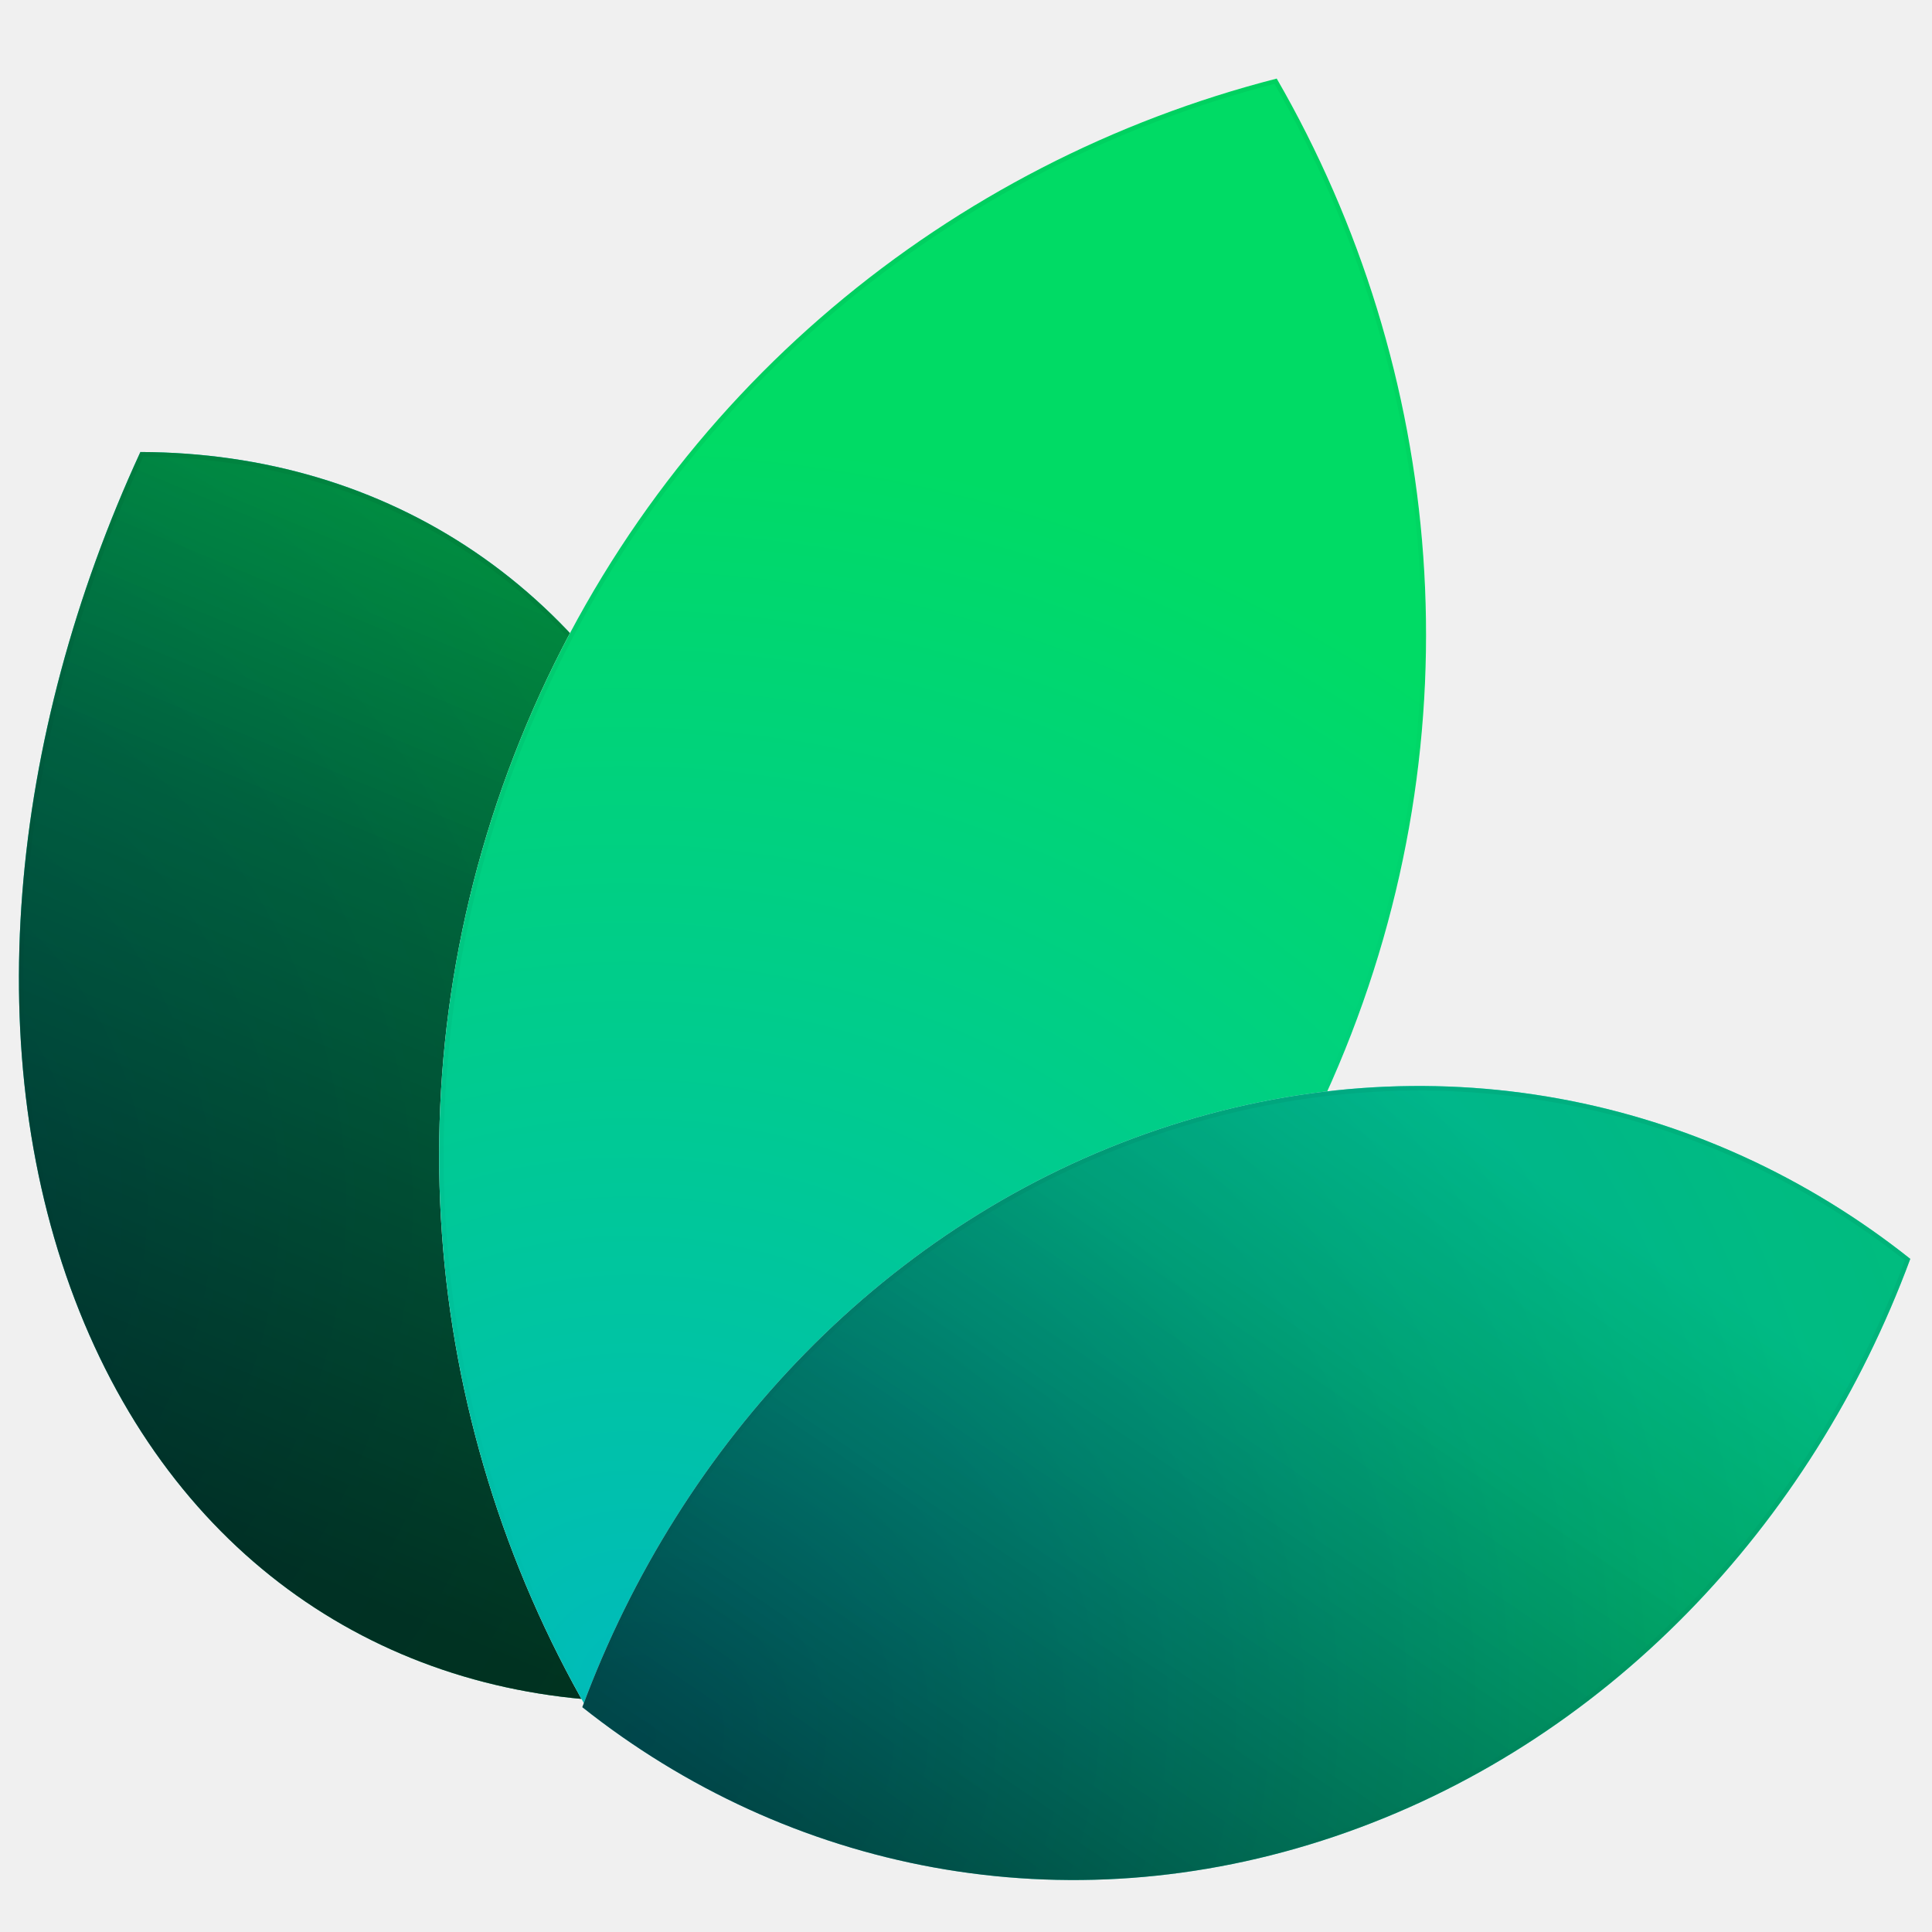
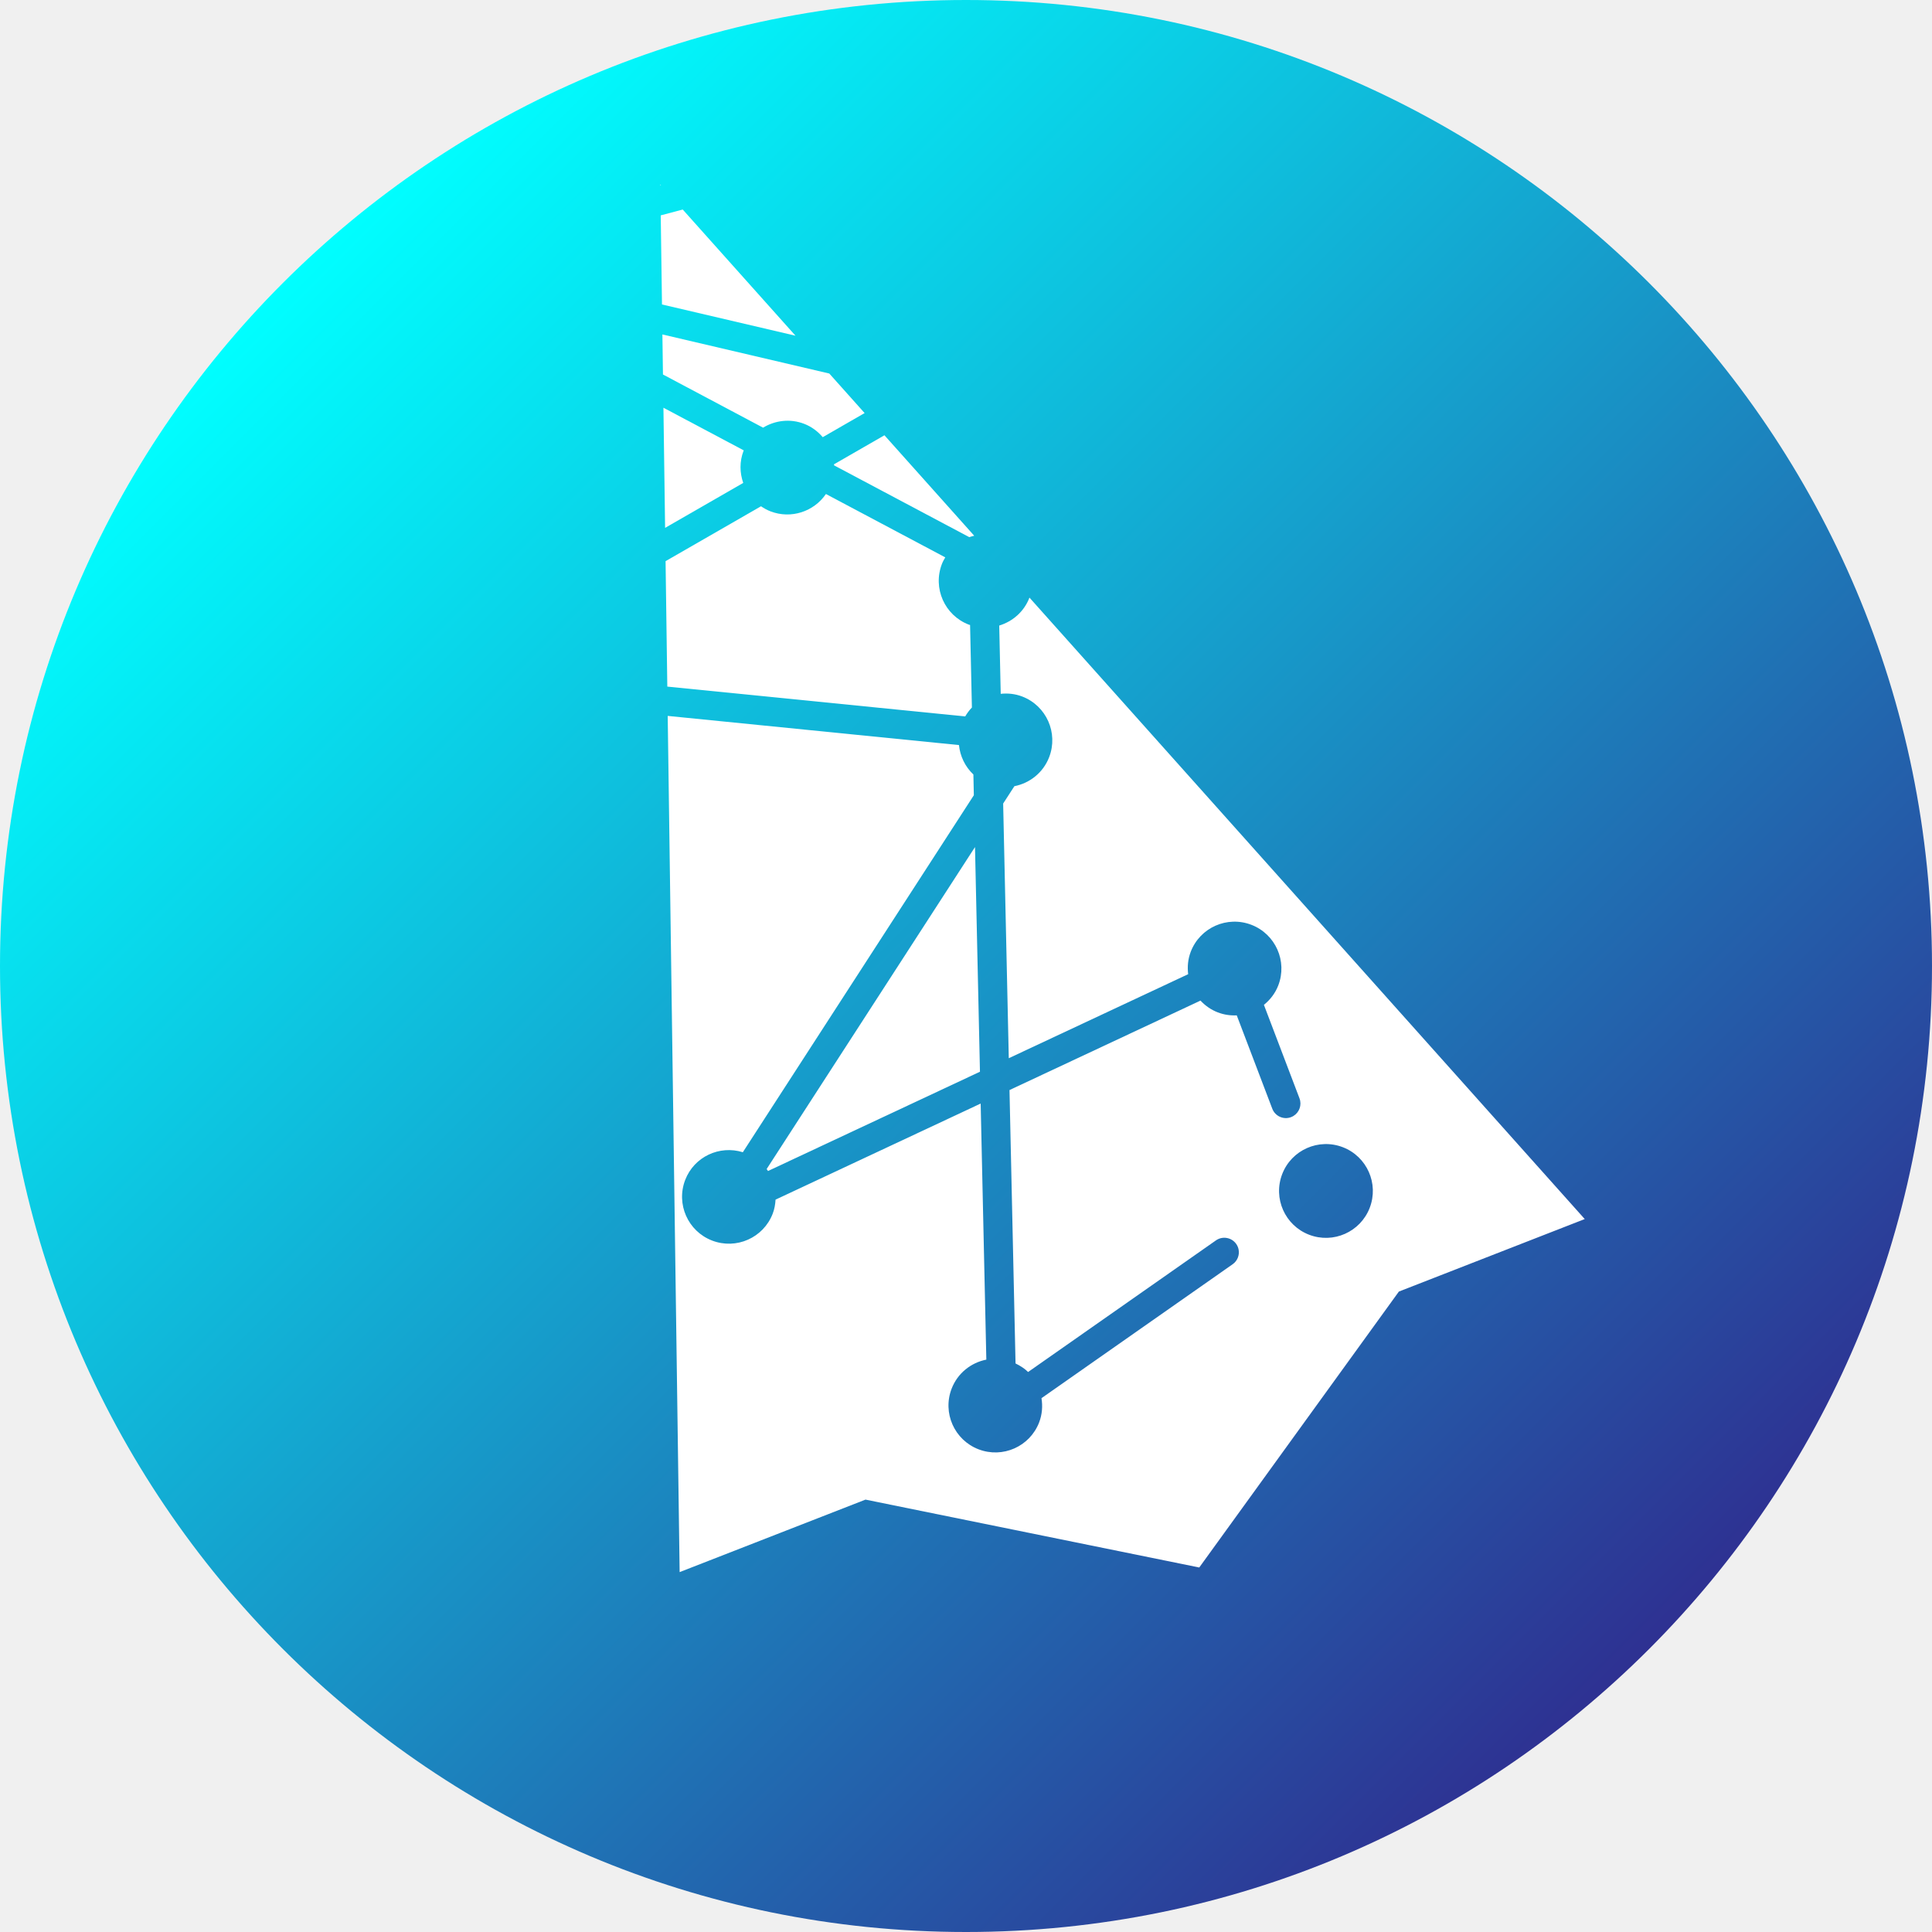
- <svg xmlns="http://www.w3.org/2000/svg" width="24" height="24" viewBox="0 0 24 24" fill="none">
-   <path d="M7.953 21.139C4.896 21.13 2.255 19.458 0.987 16.29C-0.28 13.121 0.109 9.163 1.744 5.615C4.801 5.624 7.442 7.296 8.71 10.465C9.977 13.633 9.588 17.591 7.953 21.139Z" fill="white" />
-   <path d="M7.953 21.139C4.896 21.13 2.255 19.458 0.987 16.29C-0.28 13.121 0.109 9.163 1.744 5.615C4.801 5.624 7.442 7.296 8.71 10.465C9.977 13.633 9.588 17.591 7.953 21.139Z" fill="url(#paint0_radial_101_2703)" />
-   <path d="M7.953 21.139C4.896 21.13 2.255 19.458 0.987 16.29C-0.28 13.121 0.109 9.163 1.744 5.615C4.801 5.624 7.442 7.296 8.71 10.465C9.977 13.633 9.588 17.591 7.953 21.139Z" fill="black" fill-opacity="0.5" style="mix-blend-mode:hard-light" />
-   <path d="M7.953 21.139C4.896 21.13 2.255 19.458 0.987 16.29C-0.28 13.121 0.109 9.163 1.744 5.615C4.801 5.624 7.442 7.296 8.71 10.465C9.977 13.633 9.588 17.591 7.953 21.139Z" fill="url(#paint1_linear_101_2703)" fill-opacity="0.5" style="mix-blend-mode:hard-light" />
-   <path d="M8.684 10.476C9.945 13.63 9.561 17.572 7.935 21.111C4.897 21.096 2.274 19.431 1.013 16.279C-0.248 13.124 0.136 9.182 1.762 5.643C4.8 5.659 7.423 7.324 8.684 10.476Z" stroke="url(#paint2_linear_101_2703)" stroke-opacity="0.05" stroke-width="0.056" />
-   <path d="M7.31 21.257C11.354 20.221 14.884 17.375 16.628 13.236C18.373 9.097 17.945 4.587 15.86 0.976C11.816 2.012 8.287 4.858 6.542 8.998C4.797 13.137 5.225 17.646 7.31 21.257Z" fill="white" />
-   <path d="M7.31 21.257C11.354 20.221 14.884 17.375 16.628 13.236C18.373 9.097 17.945 4.587 15.86 0.976C11.816 2.012 8.287 4.858 6.542 8.998C4.797 13.137 5.225 17.646 7.31 21.257Z" fill="url(#paint3_radial_101_2703)" />
-   <path d="M16.603 13.225C14.864 17.349 11.351 20.187 7.324 21.225C5.253 17.624 4.829 13.132 6.568 9.009C8.306 4.885 11.819 2.047 15.846 1.009C17.918 4.61 18.341 9.101 16.603 13.225Z" stroke="url(#paint4_linear_101_2703)" stroke-opacity="0.05" stroke-width="0.056" />
-   <path d="M7.234 21.207C9.789 23.237 13.21 23.951 16.577 22.814C19.944 21.677 22.506 18.945 23.73 15.638C21.175 13.608 17.754 12.894 14.387 14.031C11.02 15.168 8.458 17.901 7.234 21.207Z" fill="white" />
-   <path d="M7.234 21.207C9.789 23.237 13.21 23.951 16.577 22.814C19.944 21.677 22.506 18.945 23.73 15.638C21.175 13.608 17.754 12.894 14.387 14.031C11.02 15.168 8.458 17.901 7.234 21.207Z" fill="url(#paint5_radial_101_2703)" />
-   <path d="M7.234 21.207C9.789 23.237 13.21 23.951 16.577 22.814C19.944 21.677 22.506 18.945 23.73 15.638C21.175 13.608 17.754 12.894 14.387 14.031C11.02 15.168 8.458 17.901 7.234 21.207Z" fill="black" fill-opacity="0.2" style="mix-blend-mode:hard-light" />
-   <path d="M7.234 21.207C9.789 23.237 13.21 23.951 16.577 22.814C19.944 21.677 22.506 18.945 23.73 15.638C21.175 13.608 17.754 12.894 14.387 14.031C11.02 15.168 8.458 17.901 7.234 21.207Z" fill="url(#paint6_linear_101_2703)" fill-opacity="0.5" style="mix-blend-mode:hard-light" />
-   <path d="M16.568 22.787C13.218 23.918 9.814 23.212 7.267 21.198C8.492 17.907 11.044 15.189 14.396 14.058C17.747 12.927 21.15 13.633 23.697 15.648C22.472 18.938 19.92 21.656 16.568 22.787Z" stroke="url(#paint7_linear_101_2703)" stroke-opacity="0.05" stroke-width="0.056" />
+ <svg xmlns="http://www.w3.org/2000/svg" id="Layer_2" viewBox="0 0 1067 1067">
  <defs>
-     <radialGradient id="paint0_radial_101_2703" cx="0" cy="0" r="1" gradientUnits="userSpaceOnUse" gradientTransform="translate(-3.00503 15.023) rotate(-10.029) scale(17.9572 17.784)">
-       <stop stop-color="#00B0BB" />
-       <stop offset="1" stop-color="#00DB65" />
-     </radialGradient>
-     <linearGradient id="paint1_linear_101_2703" x1="7.39" y1="4.813" x2="1.63" y2="18.689" gradientUnits="userSpaceOnUse">
-       <stop stop-color="#18E299" />
-       <stop offset="1" />
-     </linearGradient>
-     <linearGradient id="paint2_linear_101_2703" x1="7.948" y1="8.016" x2="1.761" y2="18.746" gradientUnits="userSpaceOnUse">
-       <stop />
-       <stop offset="1" stop-opacity="0" />
-     </linearGradient>
-     <radialGradient id="paint3_radial_101_2703" cx="0" cy="0" r="1" gradientUnits="userSpaceOnUse" gradientTransform="translate(8.11404 20.8822) rotate(-75.7542) scale(21.6246 23.7772)">
-       <stop stop-color="#00BBBB" />
-       <stop offset="0.713" stop-color="#00DB65" />
-     </radialGradient>
-     <linearGradient id="paint4_linear_101_2703" x1="7.602" y1="5.871" x2="15.556" y2="16.372" gradientUnits="userSpaceOnUse">
-       <stop />
-       <stop offset="1" stop-opacity="0" />
-     </linearGradient>
-     <radialGradient id="paint5_radial_101_2703" cx="0" cy="0" r="1" gradientUnits="userSpaceOnUse" gradientTransform="translate(7.84537 21.5181) rotate(-20.3525) scale(18.5603 17.32)">
-       <stop stop-color="#00B0BB" />
-       <stop offset="1" stop-color="#00DB65" />
-     </radialGradient>
-     <linearGradient id="paint6_linear_101_2703" x1="16.808" y1="13.007" x2="10.041" y2="22.994" gradientUnits="userSpaceOnUse">
-       <stop stop-color="#00B1BC" />
-       <stop offset="1" />
-     </linearGradient>
-     <linearGradient id="paint7_linear_101_2703" x1="16.808" y1="13.007" x2="14.169" y2="23.841" gradientUnits="userSpaceOnUse">
-       <stop />
-       <stop offset="1" stop-opacity="0" />
+     <style>.cls-1{fill:#fff;}.cls-2{fill:url(#linear-gradient);}</style>
+     <linearGradient id="linear-gradient" x1="156.26" y1="156.26" x2="910.74" y2="910.74" gradientTransform="matrix(1, 0, 0, 1, 0, 0)" gradientUnits="userSpaceOnUse">
+       <stop offset="0" stop-color="aqua" />
+       <stop offset="1" stop-color="#2e3192" />
    </linearGradient>
  </defs>
+   <g id="Layer_1-2">
+     <g>
+       <circle class="cls-2" cx="533.5" cy="533.5" r="533.5" />
+       <g>
+         <path class="cls-1" d="M410.66,248.92c.03-.07,.07-.12,.1-.19l-44.36-23.55,.92,66.35,43.15-24.82c-1.95-5.59-2.11-11.83,.19-17.78Z" />
+         <path class="cls-1" d="M444.13,234.07c4.15,1.6,7.55,4.22,10.25,7.37l23.13-13.31-19.51-21.84-92.17-21.58,.31,22.12,55.29,29.36c6.62-4.02,14.92-5.12,22.7-2.12Z" />
+         <path class="cls-1" d="M520.19,311.49c.5-1.31,1.17-2.5,1.86-3.67l-65.91-34.99c-6.62,9.69-19.21,13.97-30.63,9.57-1.89-.73-3.61-1.7-5.22-2.8l-52.71,30.32,.96,69.27,164.52,16.47c1.07-1.8,2.28-3.46,3.7-4.91l-1.01-45.58c-.24-.08-.48-.1-.71-.2-13.35-5.14-19.99-20.13-14.85-33.48Z" />
+         <polygon class="cls-1" points="364.91 118.94 365.6 168.15 439.34 185.41 377.06 115.72 364.91 118.94" />
+         <path class="cls-1" d="M460.58,256.43c.01,.2,.07,.39,.08,.59l74.64,39.63c.89-.33,1.82-.53,2.74-.77l-49.58-55.49-27.88,16.04Z" />
+         <polygon class="cls-1" points="364.68 102.36 365.04 102.27 364.67 101.85 364.68 102.36" />
+         <path class="cls-1" d="M568.52,330.12c-2.98,7.74-9.31,13.12-16.67,15.36l.83,37.7c3.92-.4,7.97-.02,11.9,1.5,13.35,5.14,19.99,20.13,14.85,33.48-3.32,8.62-10.77,14.38-19.21,16.04l-6.2,9.58,3.11,140.65,99.07-46.41c-.5-4.08-.15-8.32,1.43-12.42,5.14-13.35,20.13-19.99,33.48-14.85,13.35,5.14,19.99,20.13,14.85,33.48-1.69,4.39-4.52,7.97-7.93,10.73l19.65,51.63c.17,.46,.31,.93,.39,1.4,.7,3.75-1.36,7.57-5.05,8.98-4.15,1.58-8.79-.51-10.37-4.66l-19.62-51.55c-3.49,.17-7.07-.33-10.54-1.67-3.75-1.45-6.91-3.73-9.49-6.48l-105.48,49.41,3.34,150.99c2.6,1.25,4.97,2.79,6.94,4.71l103.74-72.68c3.64-2.55,8.65-1.66,11.2,1.97,.68,.97,1.12,2.04,1.32,3.14,.56,3-.63,6.19-3.29,8.06l-105.58,73.97c.7,4.37,.4,8.95-1.3,13.38-5.14,13.35-20.13,19.99-33.48,14.85-13.35-5.14-19.99-20.13-14.85-33.48,3.32-8.61,10.75-14.37,19.17-16.04l-3.13-141.42-113.28,53.06c-.16,2.59-.58,5.2-1.57,7.75-5.14,13.35-20.13,19.99-33.48,14.85-13.35-5.14-19.99-20.13-14.85-33.48,4.93-12.8,18.92-19.32,31.83-15.3l127.58-197.16-.25-11.46c-4.56-4.28-7.33-10.08-7.97-16.25l-160.85-16.1,6.59,472.86,102.65-40.04,184.32,37.49h0l110.25-152.39,102.65-40.04-306.68-343.22s-.01,.07-.03,.1Zm187.94,336.94c-5.14,13.35-20.13,19.99-33.48,14.85-13.35-5.14-19.99-20.13-14.85-33.48,5.14-13.35,20.13-19.99,33.48-14.85,13.35,5.14,19.99,20.13,14.85,33.48Z" />
+         <path class="cls-1" d="M424.15,646.72l117.06-54.83-2.74-124.08-115.07,177.82c.26,.36,.51,.72,.76,1.09Z" />
+       </g>
+     </g>
+   </g>
</svg>
